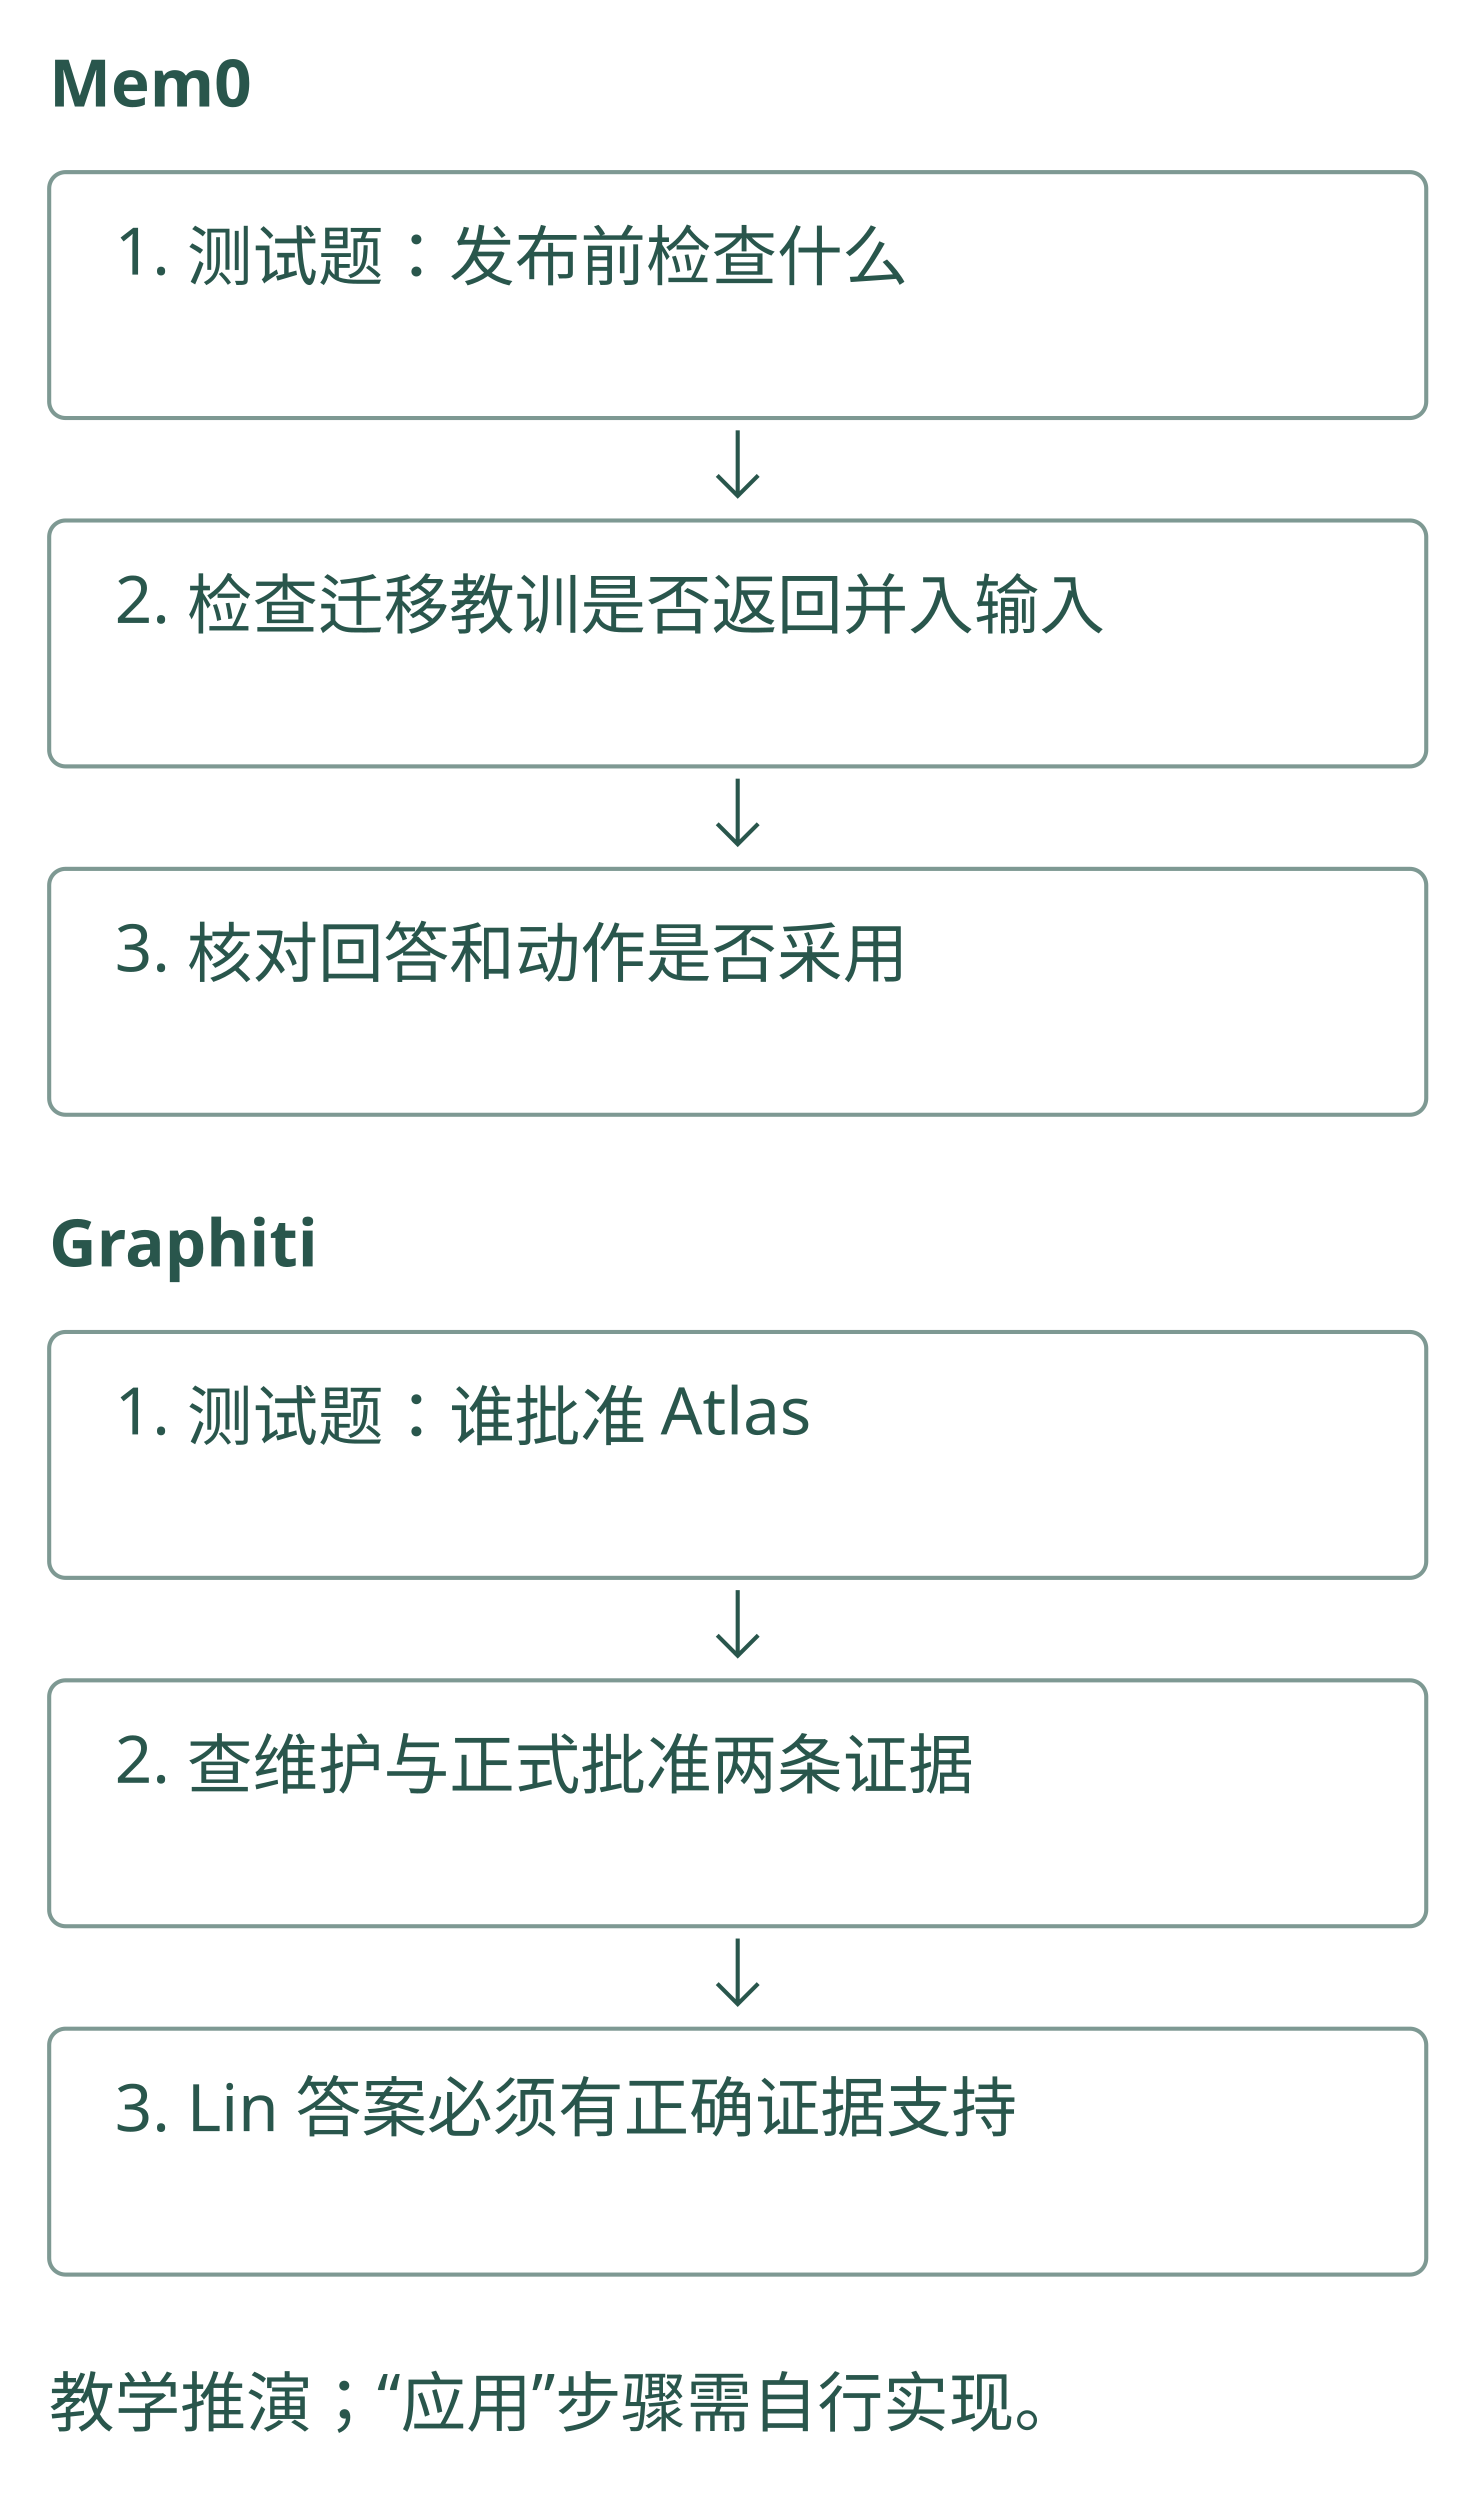
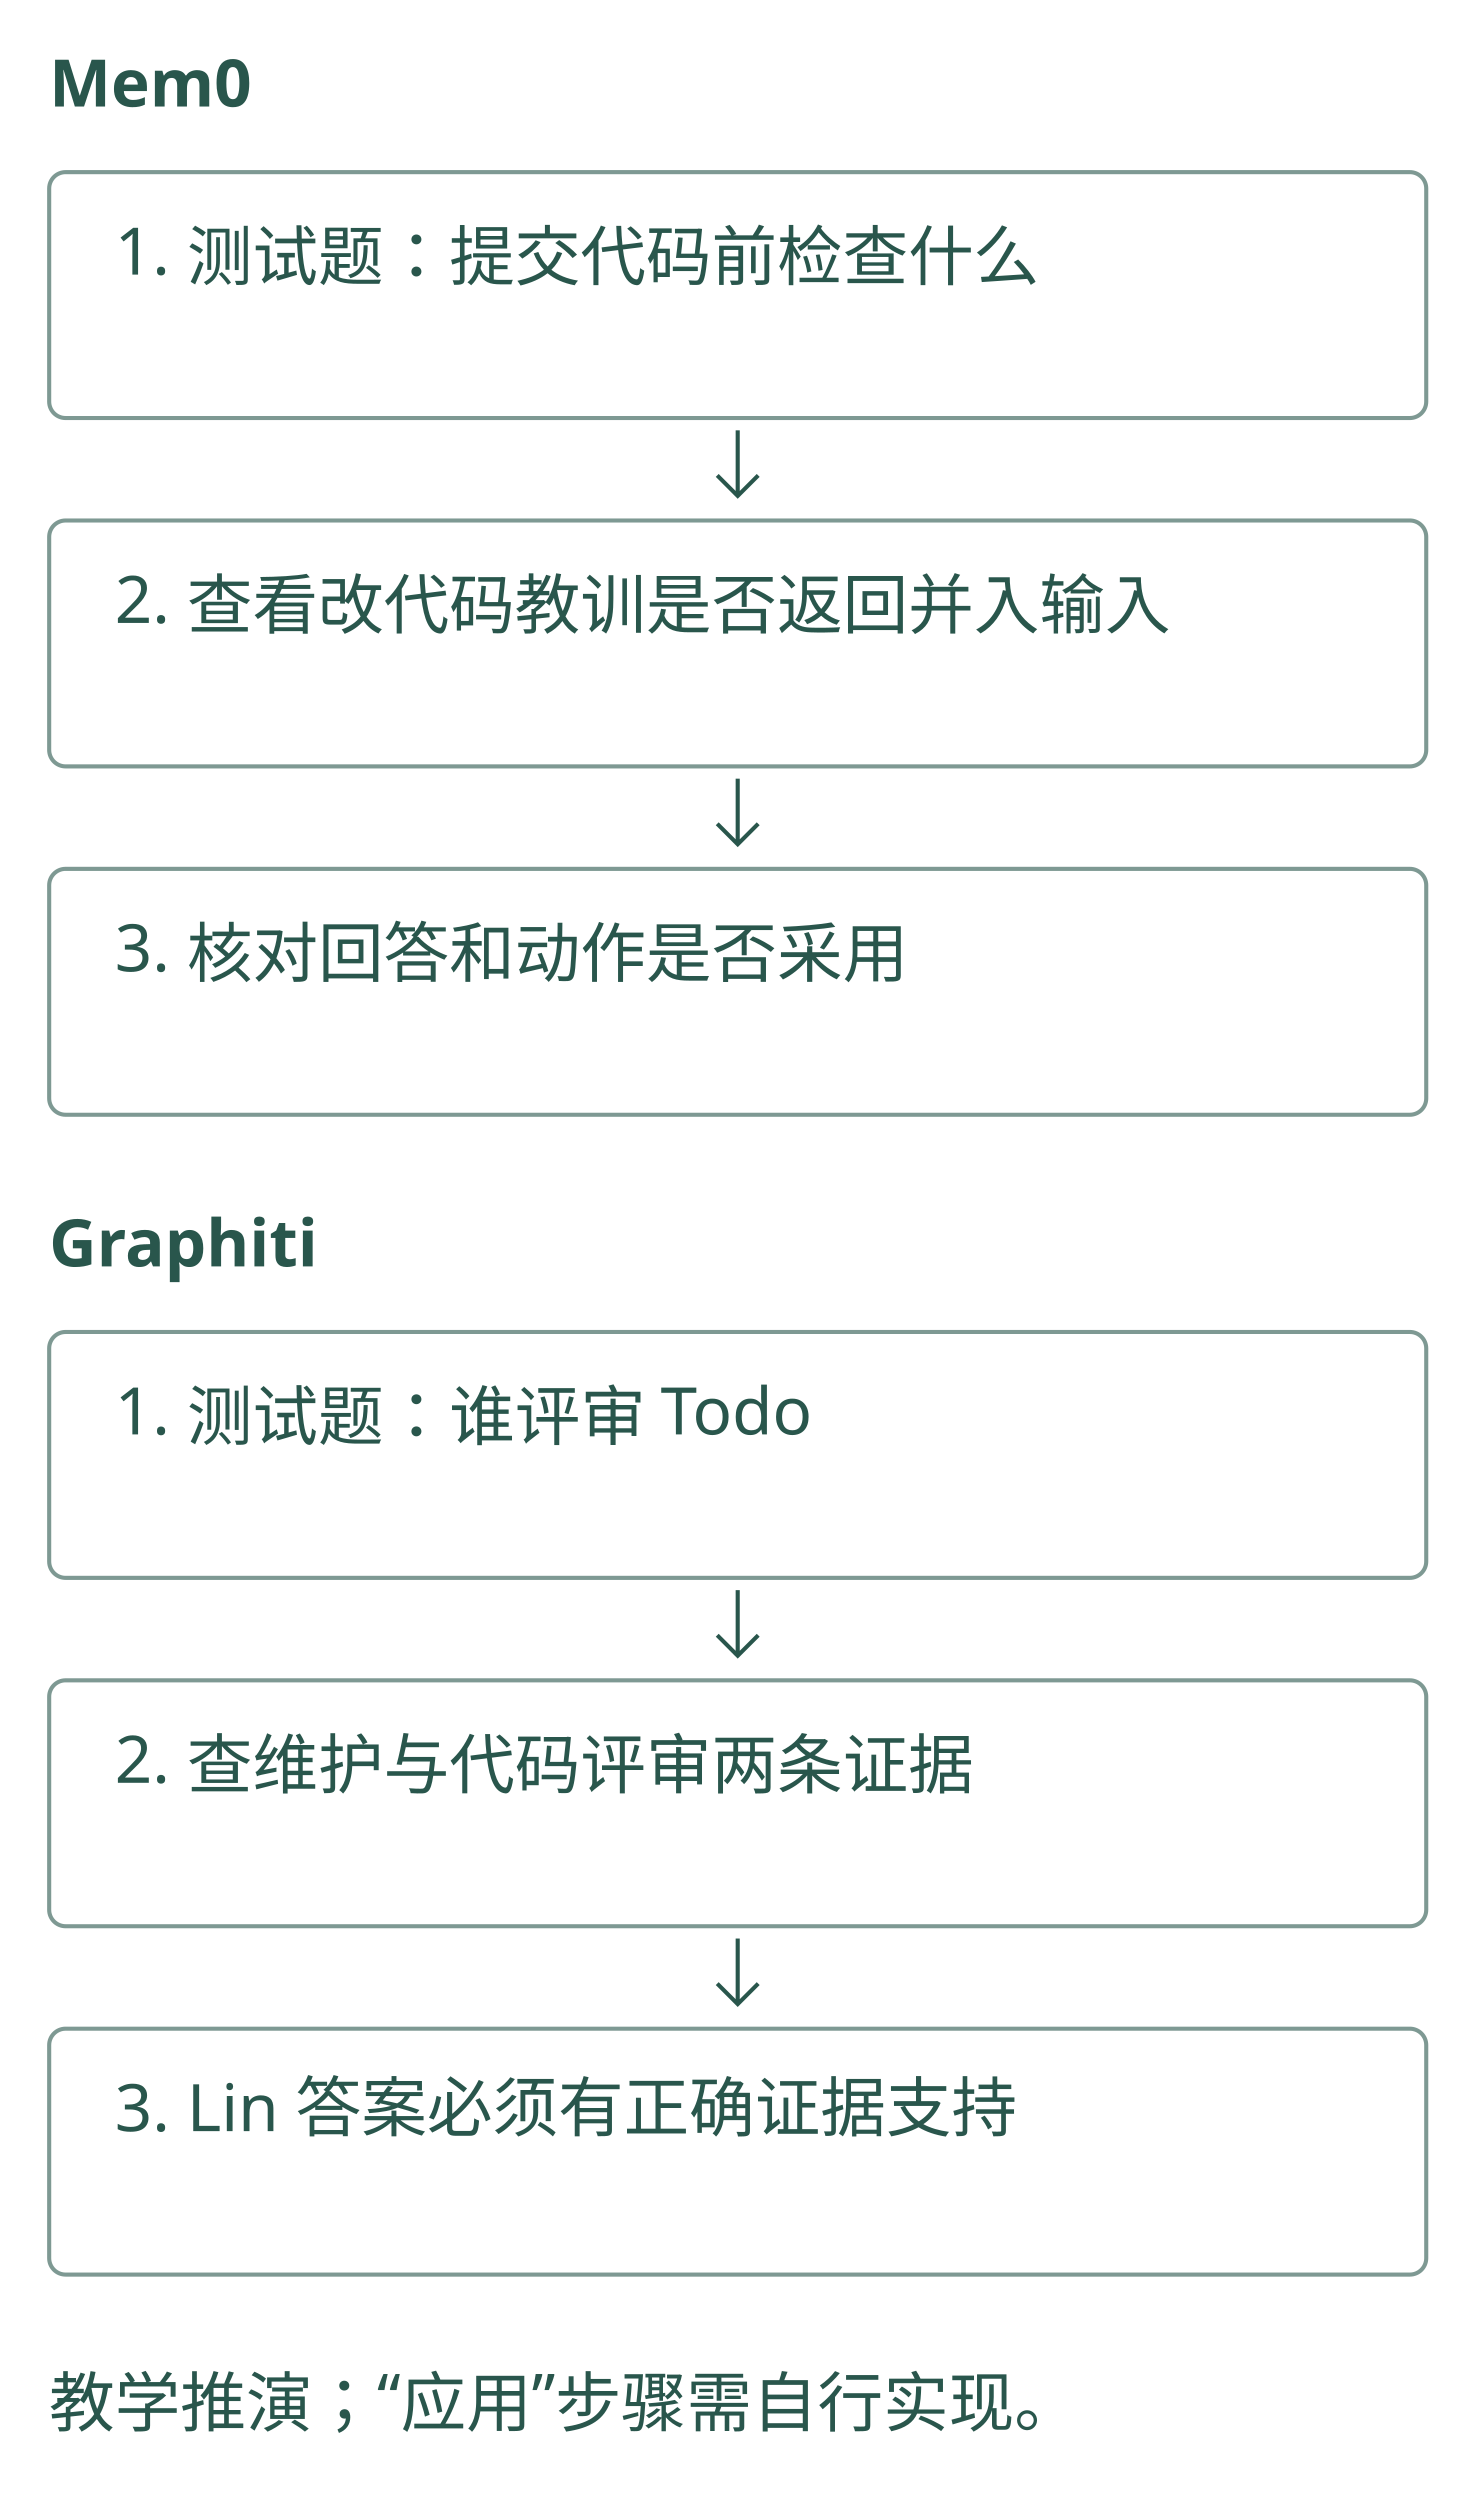
<svg xmlns="http://www.w3.org/2000/svg" viewBox="0 0 360 610" role="img" aria-labelledby="title desc">
  <style>svg{color:#29564c;font-family:system-ui,sans-serif}text{fill:currentColor;font-size:16px}rect{stroke-opacity:.6}@media(prefers-color-scheme:dark){svg{color:#87b7a8}}</style>
  <text x="12" y="26" font-weight="600">Mem0</text>
  <rect x="12" y="42" width="336" height="60" rx="4" fill="none" stroke="currentColor" />
-   <text x="28" y="67">1. 测试题：发布前检查什么</text>
+   <text x="28" y="67">1. 测试题：提交代码前检查什么</text>
  <path d="M180 105v16m-5-5 5 5 5-5" fill="none" stroke="currentColor" />
  <rect x="12" y="127" width="336" height="60" rx="4" fill="none" stroke="currentColor" />
-   <text x="28" y="152">2. 检查迁移教训是否返回并入输入</text>
+   <text x="28" y="152">2. 查看改代码教训是否返回并入输入</text>
  <path d="M180 190v16m-5-5 5 5 5-5" fill="none" stroke="currentColor" />
  <rect x="12" y="212" width="336" height="60" rx="4" fill="none" stroke="currentColor" />
  <text x="28" y="237">3. 核对回答和动作是否采用</text>
  <text x="12" y="309" font-weight="600">Graphiti</text>
  <rect x="12" y="325" width="336" height="60" rx="4" fill="none" stroke="currentColor" />
-   <text x="28" y="350">1. 测试题：谁批准 Atlas</text>
+   <text x="28" y="350">1. 测试题：谁评审 Todo</text>
  <path d="M180 388v16m-5-5 5 5 5-5" fill="none" stroke="currentColor" />
  <rect x="12" y="410" width="336" height="60" rx="4" fill="none" stroke="currentColor" />
-   <text x="28" y="435">2. 查维护与正式批准两条证据</text>
+   <text x="28" y="435">2. 查维护与代码评审两条证据</text>
  <path d="M180 473v16m-5-5 5 5 5-5" fill="none" stroke="currentColor" />
  <rect x="12" y="495" width="336" height="60" rx="4" fill="none" stroke="currentColor" />
  <text x="28" y="520">3. Lin 答案必须有正确证据支持</text>
  <text x="12" y="592" font-size="13">教学推演；“应用”步骤需自行实现。</text>
</svg>
